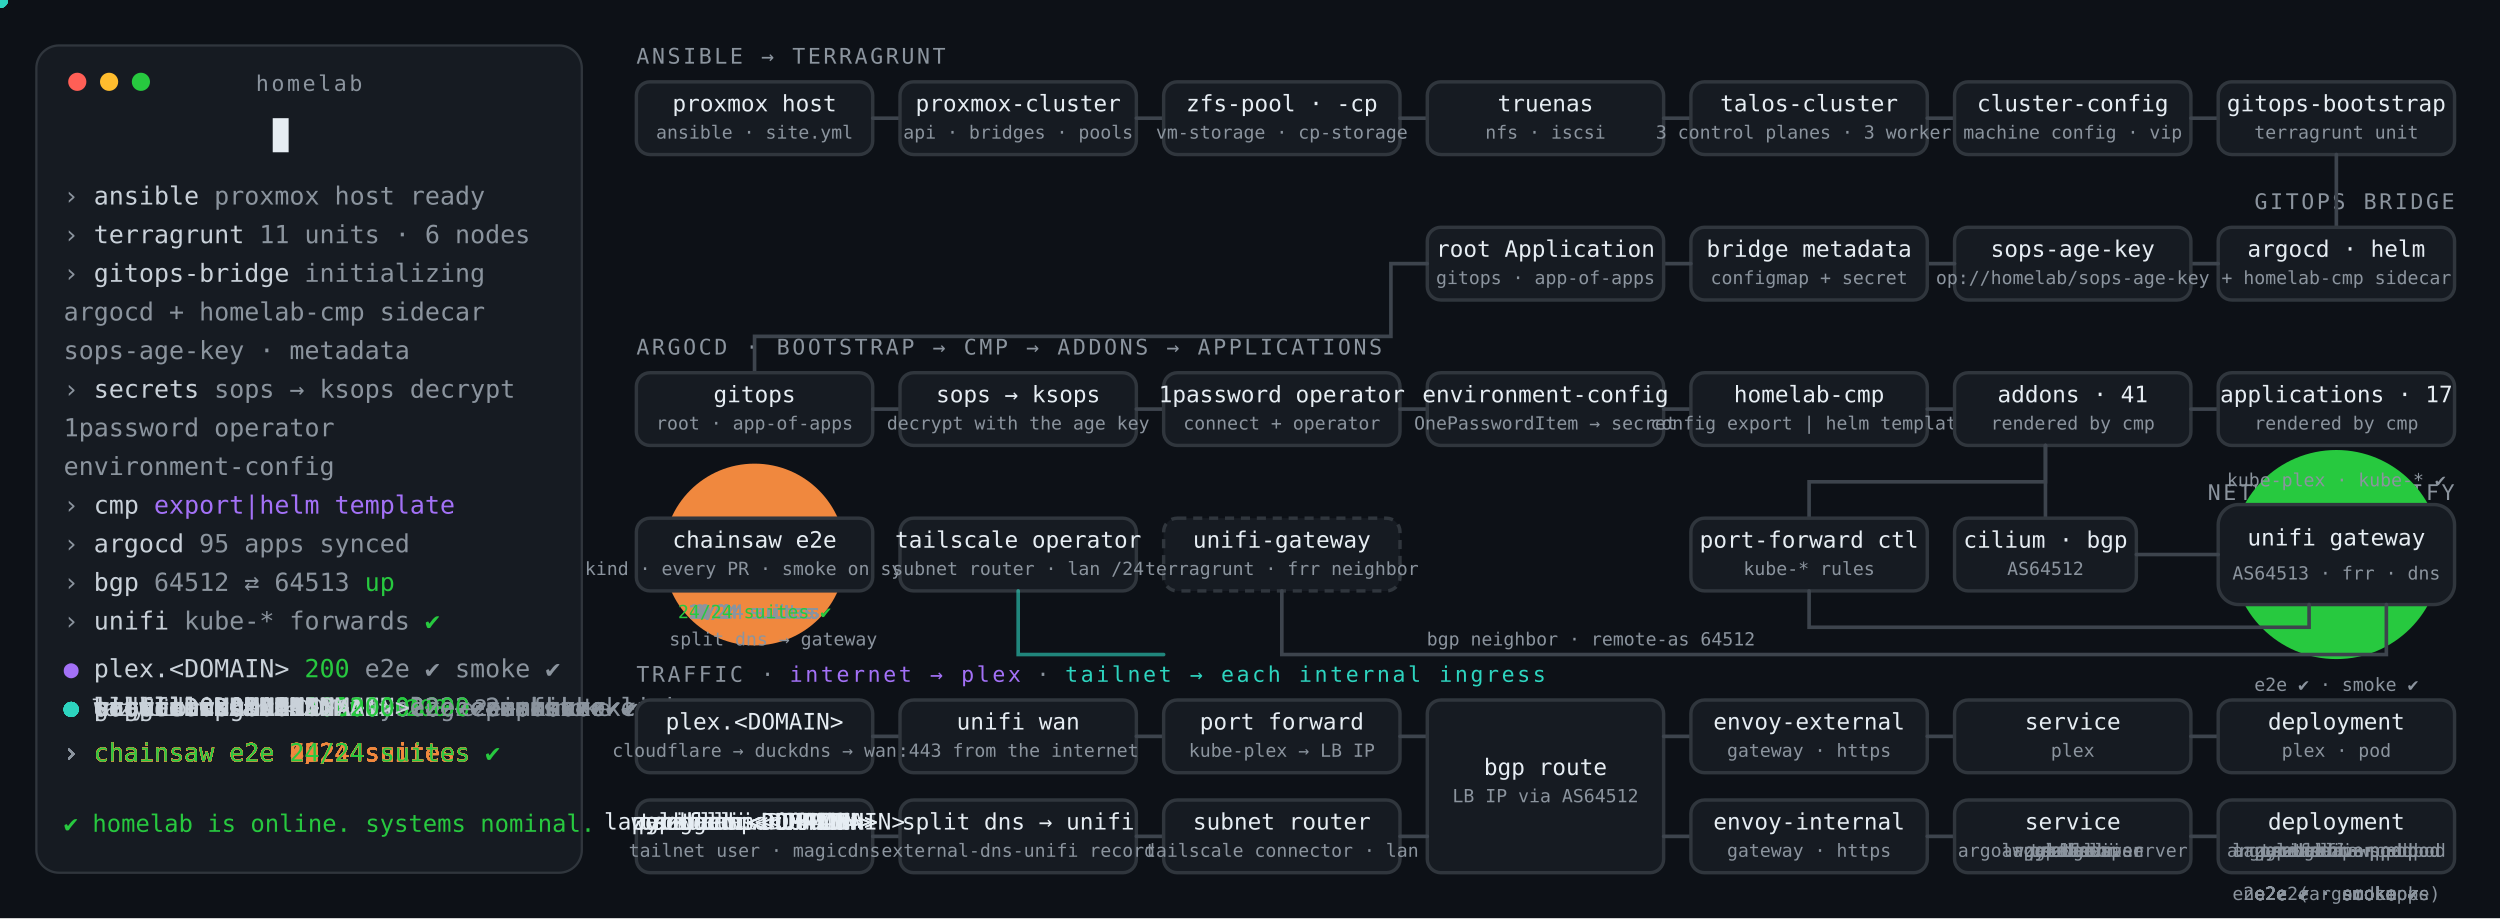
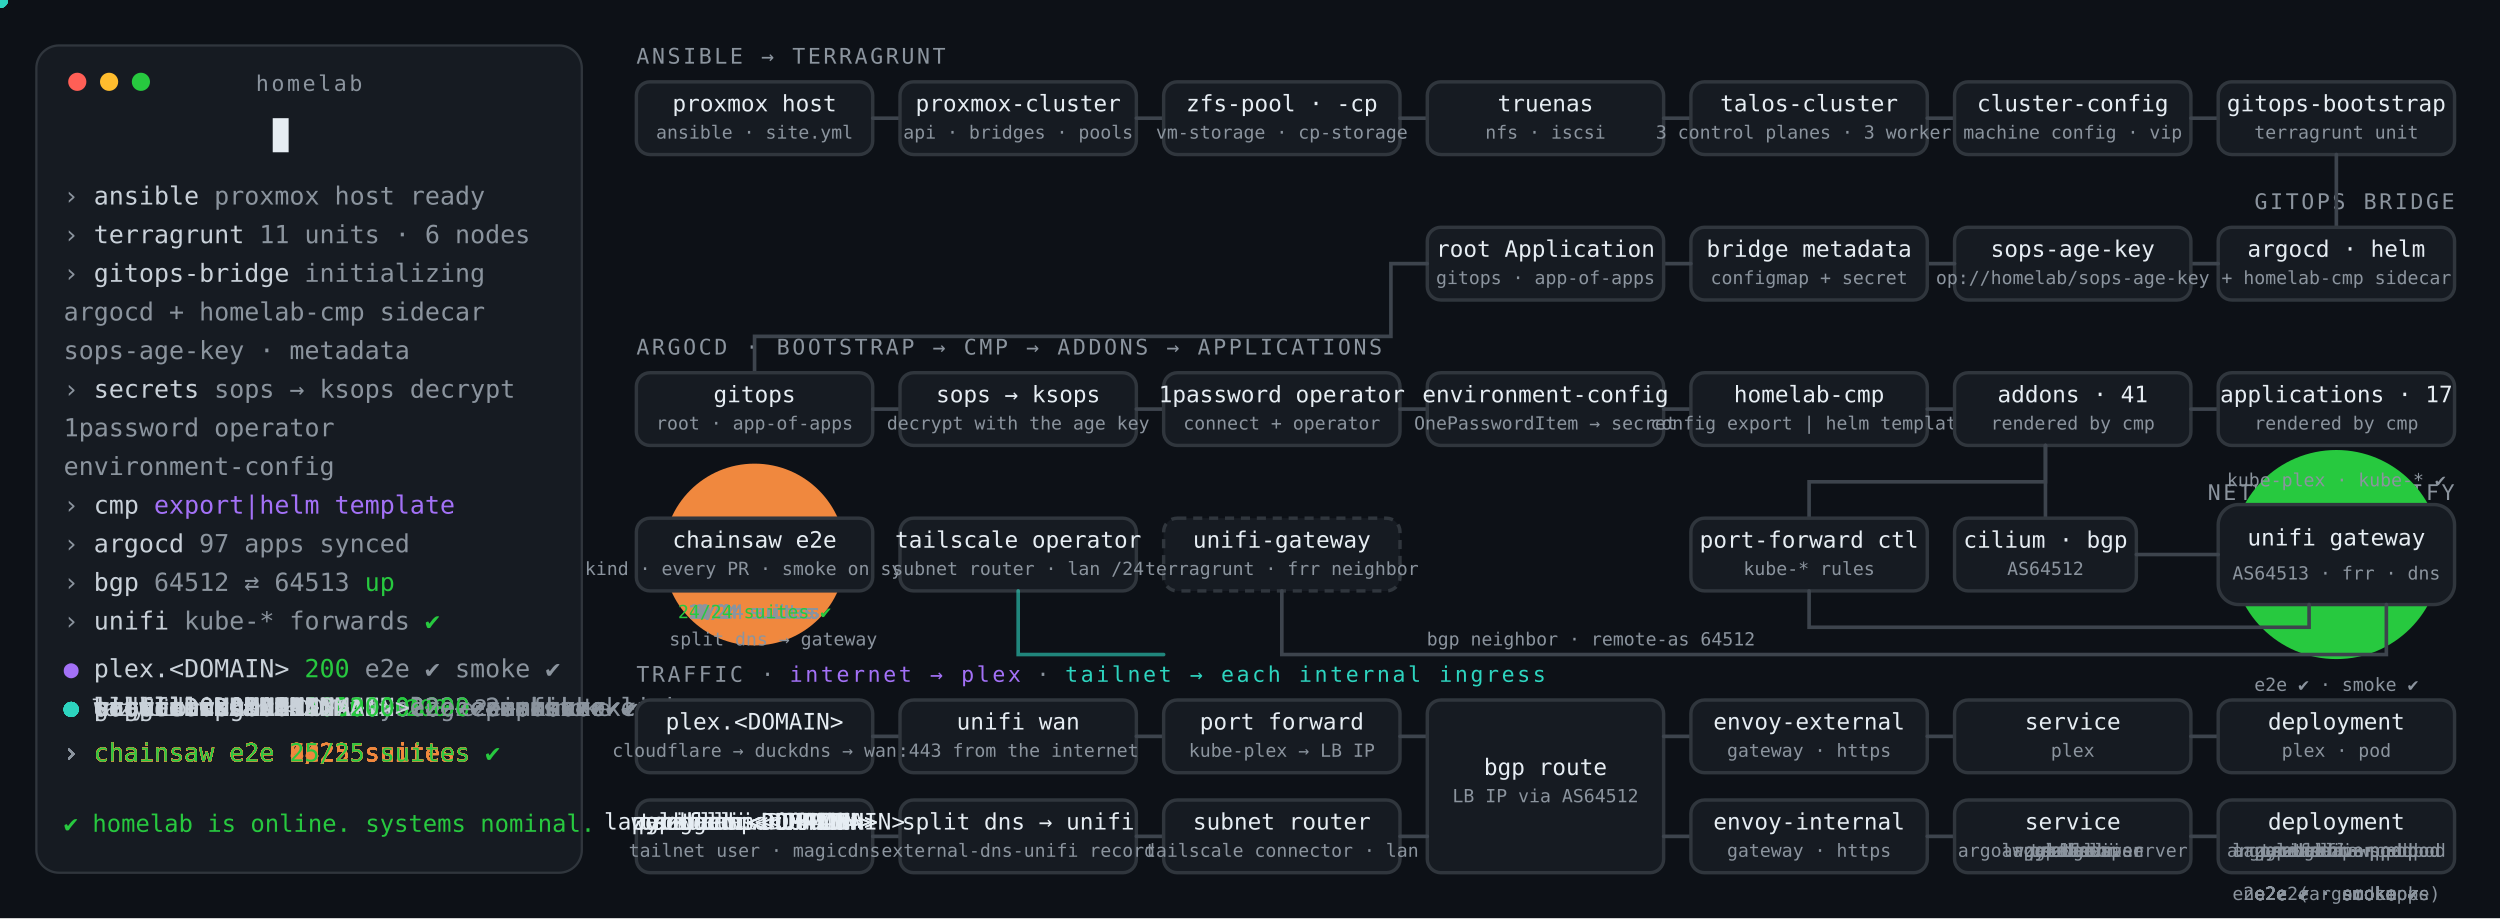
<svg xmlns="http://www.w3.org/2000/svg" viewBox="0 0 1100 404" width="1100" height="404" role="img">
  <rect width="1100" height="404" fill="#0d1117" />
  <style>
  text{font-family:ui-monospace,SFMono-Regular,Menlo,Consolas,monospace}
  .h{font-size:9.5px;fill:#8b949e;letter-spacing:.12em}
  .n{font-size:10px;fill:#e6edf3}
  .n2{font-size:8px;fill:#8b949e}
  .log{font-size:11px;fill:#c9d1d9}
  .box{fill:#161b22;stroke:#30363d;stroke-width:1.5}
  .w{fill:none;stroke:#3d444d;stroke-width:1.6;stroke-linecap:round;stroke-dasharray:800}
  .cur{animation:blink 1s steps(1) infinite}
  @keyframes blink{50%{opacity:0}}
  .type{animation:type 27s steps(14) infinite}
  @keyframes type{0%{width:0}3%,96%{width:110px}100%{width:0}}
  @keyframes a3{0%,3%{opacity:0}4%,96%{opacity:1}100%{opacity:0}}
  @keyframes a5{0%,5%{opacity:0}6%,96%{opacity:1}100%{opacity:0}}
  @keyframes a6_5{0%,6.5%{opacity:0}7.5%,96%{opacity:1}100%{opacity:0}}
  @keyframes a8{0%,8%{opacity:0}9%,96%{opacity:1}100%{opacity:0}}
  @keyframes a9_5{0%,9.5%{opacity:0}10.5%,96%{opacity:1}100%{opacity:0}}
  @keyframes a11{0%,11%{opacity:0}12%,96%{opacity:1}100%{opacity:0}}
  @keyframes a12_5{0%,12.5%{opacity:0}13.5%,96%{opacity:1}100%{opacity:0}}
  @keyframes a14{0%,14%{opacity:0}15%,96%{opacity:1}100%{opacity:0}}
  @keyframes a15_5{0%,15.5%{opacity:0}16.5%,96%{opacity:1}100%{opacity:0}}
  @keyframes a17{0%,17%{opacity:0}18%,96%{opacity:1}100%{opacity:0}}
  @keyframes a18_5{0%,18.5%{opacity:0}19.5%,96%{opacity:1}100%{opacity:0}}
  @keyframes a20{0%,20%{opacity:0}21%,96%{opacity:1}100%{opacity:0}}
  @keyframes a21_5{0%,21.5%{opacity:0}22.5%,96%{opacity:1}100%{opacity:0}}
  @keyframes a23{0%,23%{opacity:0}24%,96%{opacity:1}100%{opacity:0}}
  @keyframes a25{0%,25%{opacity:0}26%,96%{opacity:1}100%{opacity:0}}
  @keyframes a26_5{0%,26.5%{opacity:0}27.5%,96%{opacity:1}100%{opacity:0}}
  @keyframes a28{0%,28%{opacity:0}29%,96%{opacity:1}100%{opacity:0}}
  @keyframes a30{0%,30%{opacity:0}31%,96%{opacity:1}100%{opacity:0}}
  @keyframes a33{0%,33%{opacity:0}34%,96%{opacity:1}100%{opacity:0}}
  @keyframes a36{0%,36%{opacity:0}37%,96%{opacity:1}100%{opacity:0}}
  @keyframes a37_5{0%,37.5%{opacity:0}38.5%,96%{opacity:1}100%{opacity:0}}
  @keyframes a39{0%,39%{opacity:0}40%,96%{opacity:1}100%{opacity:0}}
  @keyframes a40{0%,40%{opacity:0}41%,96%{opacity:1}100%{opacity:0}}
  @keyframes a41{0%,41%{opacity:0}42%,96%{opacity:1}100%{opacity:0}}
  @keyframes a42{0%,42%{opacity:0}43%,96%{opacity:1}100%{opacity:0}}
  @keyframes a43{0%,43%{opacity:0}44%,96%{opacity:1}100%{opacity:0}}
  @keyframes a44{0%,44%{opacity:0}45%,96%{opacity:1}100%{opacity:0}}
  @keyframes a46{0%,46%{opacity:0}47%,96%{opacity:1}100%{opacity:0}}
  @keyframes a90{0%,90.5%{opacity:0}91.5%,96%{opacity:1}100%{opacity:0}}
  .a3{animation:a3 27s infinite}.a5{animation:a5 27s infinite}.a6_5{animation:a6_5 27s infinite}
  .a8{animation:a8 27s infinite}.a9_5{animation:a9_5 27s infinite}.a11{animation:a11 27s infinite}
  .a12_5{animation:a12_5 27s infinite}.a14{animation:a14 27s infinite}.a15_5{animation:a15_5 27s infinite}
  .a17{animation:a17 27s infinite}.a18_5{animation:a18_5 27s infinite}.a20{animation:a20 27s infinite}
  .a21_5{animation:a21_5 27s infinite}.a23{animation:a23 27s infinite}.a25{animation:a25 27s infinite}
  .a26_5{animation:a26_5 27s infinite}.a28{animation:a28 27s infinite}.a30{animation:a30 27s infinite}
  .a33{animation:a33 27s infinite}.a36{animation:a36 27s infinite}.a37_5{animation:a37_5 27s infinite}
  .a39{animation:a39 27s infinite}.a40{animation:a40 27s infinite}.a41{animation:a41 27s infinite}
  .a42{animation:a42 27s infinite}.a43{animation:a43 27s infinite}.a44{animation:a44 27s infinite}
  .a46{animation:a46 27s infinite}.a90{animation:a90 27s infinite}
  @keyframes d5{0%,5%{stroke-dashoffset:800}7.5%,96%{stroke-dashoffset:0}96.1%,100%{stroke-dashoffset:800}}
  @keyframes d6_5{0%,6.5%{stroke-dashoffset:800}9%,96%{stroke-dashoffset:0}96.1%,100%{stroke-dashoffset:800}}
  @keyframes d8{0%,8%{stroke-dashoffset:800}10.5%,96%{stroke-dashoffset:0}96.1%,100%{stroke-dashoffset:800}}
  @keyframes d9_5{0%,9.5%{stroke-dashoffset:800}12%,96%{stroke-dashoffset:0}96.1%,100%{stroke-dashoffset:800}}
  @keyframes d11{0%,11%{stroke-dashoffset:800}13.5%,96%{stroke-dashoffset:0}96.1%,100%{stroke-dashoffset:800}}
  @keyframes d12_5{0%,12.5%{stroke-dashoffset:800}15%,96%{stroke-dashoffset:0}96.1%,100%{stroke-dashoffset:800}}
  @keyframes d14{0%,14%{stroke-dashoffset:800}16.5%,96%{stroke-dashoffset:0}96.1%,100%{stroke-dashoffset:800}}
  @keyframes d15_5{0%,15.5%{stroke-dashoffset:800}18%,96%{stroke-dashoffset:0}96.1%,100%{stroke-dashoffset:800}}
  @keyframes d17{0%,17%{stroke-dashoffset:800}19.5%,96%{stroke-dashoffset:0}96.1%,100%{stroke-dashoffset:800}}
  @keyframes d18_5{0%,18.5%{stroke-dashoffset:800}21%,96%{stroke-dashoffset:0}96.1%,100%{stroke-dashoffset:800}}
  @keyframes d20{0%,20%{stroke-dashoffset:800}22.5%,96%{stroke-dashoffset:0}96.1%,100%{stroke-dashoffset:800}}
  @keyframes d21_5{0%,21.5%{stroke-dashoffset:800}24%,96%{stroke-dashoffset:0}96.1%,100%{stroke-dashoffset:800}}
  @keyframes d23{0%,23%{stroke-dashoffset:800}25.5%,96%{stroke-dashoffset:0}96.1%,100%{stroke-dashoffset:800}}
  @keyframes d25{0%,25%{stroke-dashoffset:800}27.5%,96%{stroke-dashoffset:0}96.1%,100%{stroke-dashoffset:800}}
  @keyframes d26_5{0%,26.5%{stroke-dashoffset:800}29%,96%{stroke-dashoffset:0}96.1%,100%{stroke-dashoffset:800}}
  @keyframes d28{0%,28%{stroke-dashoffset:800}30.5%,96%{stroke-dashoffset:0}96.1%,100%{stroke-dashoffset:800}}
  @keyframes d30{0%,30%{stroke-dashoffset:800}32.5%,96%{stroke-dashoffset:0}96.1%,100%{stroke-dashoffset:800}}
  @keyframes d33{0%,33%{stroke-dashoffset:800}35.5%,96%{stroke-dashoffset:0}96.1%,100%{stroke-dashoffset:800}}
  @keyframes d39{0%,39%{stroke-dashoffset:800}40.5%,96%{stroke-dashoffset:0}96.1%,100%{stroke-dashoffset:800}}
  @keyframes d40{0%,40%{stroke-dashoffset:800}41.5%,96%{stroke-dashoffset:0}96.1%,100%{stroke-dashoffset:800}}
  @keyframes d41{0%,41%{stroke-dashoffset:800}42.5%,96%{stroke-dashoffset:0}96.1%,100%{stroke-dashoffset:800}}
  @keyframes d42{0%,42%{stroke-dashoffset:800}43.5%,96%{stroke-dashoffset:0}96.1%,100%{stroke-dashoffset:800}}
  @keyframes d43{0%,43%{stroke-dashoffset:800}44.5%,96%{stroke-dashoffset:0}96.1%,100%{stroke-dashoffset:800}}
  @keyframes d44{0%,44%{stroke-dashoffset:800}45.5%,96%{stroke-dashoffset:0}96.1%,100%{stroke-dashoffset:800}}
  .d5{animation:d5 27s infinite}.d6_5{animation:d6_5 27s infinite}.d8{animation:d8 27s infinite}
  .d9_5{animation:d9_5 27s infinite}.d11{animation:d11 27s infinite}.d12_5{animation:d12_5 27s infinite}
  .d14{animation:d14 27s infinite}.d15_5{animation:d15_5 27s infinite}.d17{animation:d17 27s infinite}
  .d18_5{animation:d18_5 27s infinite}.d20{animation:d20 27s infinite}.d21_5{animation:d21_5 27s infinite}
  .d23{animation:d23 27s infinite}.d25{animation:d25 27s infinite}.d26_5{animation:d26_5 27s infinite}
  .d28{animation:d28 27s infinite}.d30{animation:d30 27s infinite}.d33{animation:d33 27s infinite}
  .d39{animation:d39 27s infinite}.d40{animation:d40 27s infinite}.d41{animation:d41 27s infinite}
  .d42{animation:d42 27s infinite}.d43{animation:d43 27s infinite}.d44{animation:d44 27s infinite}
  @keyframes est{0%,32.5%{stroke:#3d444d}34%,96%{stroke:#27c93f}100%{stroke:#3d444d}}
  .est{animation:est 27s infinite}
  @keyframes glow{0%,33.5%{opacity:0}36%,96%{opacity:.45}100%{opacity:0}}
  .glow{animation:glow 27s infinite}
  /* host windows: 16 × 3.12% from 45%, the last held until 96% */
  @keyframes h0{0%,45%{opacity:0}45.3%,47.82%{opacity:1}48.12%,100%{opacity:0}}
  @keyframes h1{0%,48.12%{opacity:0}48.42%,50.93%{opacity:1}51.23%,100%{opacity:0}}
  @keyframes h2{0%,51.23%{opacity:0}51.53%,54.05%{opacity:1}54.35%,100%{opacity:0}}
  @keyframes h3{0%,54.35%{opacity:0}54.65%,57.16%{opacity:1}57.46%,100%{opacity:0}}
  @keyframes h4{0%,57.46%{opacity:0}57.76%,60.28%{opacity:1}60.58%,100%{opacity:0}}
  @keyframes h5{0%,60.58%{opacity:0}60.88%,63.39%{opacity:1}63.69%,100%{opacity:0}}
  @keyframes h6{0%,63.69%{opacity:0}63.99%,66.51%{opacity:1}66.81%,100%{opacity:0}}
  @keyframes h7{0%,66.81%{opacity:0}67.11%,69.62%{opacity:1}69.92%,100%{opacity:0}}
  @keyframes h8{0%,69.92%{opacity:0}70.22%,72.74%{opacity:1}73.04%,100%{opacity:0}}
  @keyframes h9{0%,73.04%{opacity:0}73.34%,75.85%{opacity:1}76.15%,100%{opacity:0}}
  @keyframes h10{0%,76.15%{opacity:0}76.45%,78.97%{opacity:1}79.27%,100%{opacity:0}}
  @keyframes h11{0%,79.27%{opacity:0}79.57%,82.08%{opacity:1}82.38%,100%{opacity:0}}
  @keyframes h12{0%,82.38%{opacity:0}82.68%,85.2%{opacity:1}85.5%,100%{opacity:0}}
  @keyframes h13{0%,85.5%{opacity:0}85.8%,88.32%{opacity:1}88.62%,100%{opacity:0}}
  @keyframes h14{0%,88.62%{opacity:0}88.92%,91.44%{opacity:1}91.74%,100%{opacity:0}}
  @keyframes h15{0%,91.74%{opacity:0}92.04%,95.7%{opacity:1}96%,100%{opacity:0}}
  .h0{animation:h0 27s infinite}.h1{animation:h1 27s infinite}.h2{animation:h2 27s infinite}
  .h3{animation:h3 27s infinite}.h4{animation:h4 27s infinite}.h5{animation:h5 27s infinite}
  .h6{animation:h6 27s infinite}.h7{animation:h7 27s infinite}.h8{animation:h8 27s infinite}
  .h9{animation:h9 27s infinite}.h10{animation:h10 27s infinite}.h11{animation:h11 27s infinite}
  .h12{animation:h12 27s infinite}.h13{animation:h13 27s infinite}.h14{animation:h14 27s infinite}
  .h15{animation:h15 27s infinite}
  /* verdict badges: after the packet lands (S+2.7) until the window ends */
  @keyframes v0{0%,47.7%{opacity:0}48%,49.2%{opacity:1}49.5%,100%{opacity:0}}
  @keyframes v1{0%,52.2%{opacity:0}52.5%,53.7%{opacity:1}54%,100%{opacity:0}}
  @keyframes v2{0%,56.7%{opacity:0}57%,58.2%{opacity:1}58.5%,100%{opacity:0}}
  @keyframes v3{0%,61.2%{opacity:0}61.5%,62.7%{opacity:1}63%,100%{opacity:0}}
  @keyframes v4{0%,65.7%{opacity:0}66%,67.2%{opacity:1}67.5%,100%{opacity:0}}
  @keyframes v5{0%,70.2%{opacity:0}70.5%,71.7%{opacity:1}72%,100%{opacity:0}}
  @keyframes v6{0%,74.7%{opacity:0}75%,76.2%{opacity:1}76.5%,100%{opacity:0}}
  @keyframes v7{0%,79.2%{opacity:0}79.5%,80.7%{opacity:1}81%,100%{opacity:0}}
  @keyframes v8{0%,83.7%{opacity:0}84%,85.2%{opacity:1}85.5%,100%{opacity:0}}
  @keyframes v9{0%,88.2%{opacity:0}88.5%,95.7%{opacity:1}96%,100%{opacity:0}}
  .v0{animation:v0 27s infinite}.v1{animation:v1 27s infinite}.v2{animation:v2 27s infinite}
  .v3{animation:v3 27s infinite}.v4{animation:v4 27s infinite}.v5{animation:v5 27s infinite}
  .v6{animation:v6 27s infinite}.v7{animation:v7 27s infinite}.v8{animation:v8 27s infinite}
  .v9{animation:v9 27s infinite}
  /* e2e suite counter: 24 steps of 1.875% from 45% to 90%, then 24/24 holds */
-   @keyframes c0{0%,45%{opacity:0}45.1%,46.775%{opacity:1}46.875%,100%{opacity:0}}
-   @keyframes c1{0%,46.875%{opacity:0}46.975%,48.65%{opacity:1}48.75%,100%{opacity:0}}
-   @keyframes c2{0%,48.75%{opacity:0}48.85%,50.525%{opacity:1}50.625%,100%{opacity:0}}
-   @keyframes c3{0%,50.625%{opacity:0}50.725%,52.4%{opacity:1}52.5%,100%{opacity:0}}
-   @keyframes c4{0%,52.5%{opacity:0}52.6%,54.275%{opacity:1}54.375%,100%{opacity:0}}
-   @keyframes c5{0%,54.375%{opacity:0}54.475%,56.15%{opacity:1}56.25%,100%{opacity:0}}
-   @keyframes c6{0%,56.25%{opacity:0}56.35%,58.025%{opacity:1}58.125%,100%{opacity:0}}
-   @keyframes c7{0%,58.125%{opacity:0}58.225%,59.9%{opacity:1}60%,100%{opacity:0}}
-   @keyframes c8{0%,60%{opacity:0}60.1%,61.775%{opacity:1}61.875%,100%{opacity:0}}
-   @keyframes c9{0%,61.875%{opacity:0}61.975%,63.65%{opacity:1}63.75%,100%{opacity:0}}
-   @keyframes c10{0%,63.75%{opacity:0}63.85%,65.525%{opacity:1}65.625%,100%{opacity:0}}
-   @keyframes c11{0%,65.625%{opacity:0}65.725%,67.4%{opacity:1}67.5%,100%{opacity:0}}
-   @keyframes c12{0%,67.5%{opacity:0}67.6%,69.275%{opacity:1}69.375%,100%{opacity:0}}
-   @keyframes c13{0%,69.375%{opacity:0}69.475%,71.15%{opacity:1}71.25%,100%{opacity:0}}
-   @keyframes c14{0%,71.25%{opacity:0}71.35%,73.025%{opacity:1}73.125%,100%{opacity:0}}
-   @keyframes c15{0%,73.125%{opacity:0}73.225%,74.9%{opacity:1}75%,100%{opacity:0}}
-   @keyframes c16{0%,75%{opacity:0}75.1%,76.775%{opacity:1}76.875%,100%{opacity:0}}
-   @keyframes c17{0%,76.875%{opacity:0}76.975%,78.65%{opacity:1}78.75%,100%{opacity:0}}
-   @keyframes c18{0%,78.75%{opacity:0}78.85%,80.525%{opacity:1}80.625%,100%{opacity:0}}
-   @keyframes c19{0%,80.625%{opacity:0}80.725%,82.4%{opacity:1}82.5%,100%{opacity:0}}
-   @keyframes c20{0%,82.5%{opacity:0}82.6%,84.275%{opacity:1}84.375%,100%{opacity:0}}
-   @keyframes c21{0%,84.375%{opacity:0}84.475%,86.15%{opacity:1}86.25%,100%{opacity:0}}
-   @keyframes c22{0%,86.25%{opacity:0}86.35%,88.025%{opacity:1}88.125%,100%{opacity:0}}
-   @keyframes c23{0%,88.125%{opacity:0}88.225%,89.9%{opacity:1}90%,100%{opacity:0}}
-   @keyframes c24{0%,90%{opacity:0}90.1%,96%{opacity:1}100%{opacity:0}}
+   @keyframes c0{0%,45%{opacity:0}45.1%,46.7%{opacity:1}46.8%,100%{opacity:0}}
+   @keyframes c1{0%,46.8%{opacity:0}46.9%,48.5%{opacity:1}48.6%,100%{opacity:0}}
+   @keyframes c2{0%,48.6%{opacity:0}48.7%,50.3%{opacity:1}50.4%,100%{opacity:0}}
+   @keyframes c3{0%,50.4%{opacity:0}50.5%,52.1%{opacity:1}52.2%,100%{opacity:0}}
+   @keyframes c4{0%,52.2%{opacity:0}52.3%,53.9%{opacity:1}54%,100%{opacity:0}}
+   @keyframes c5{0%,54%{opacity:0}54.1%,55.7%{opacity:1}55.8%,100%{opacity:0}}
+   @keyframes c6{0%,55.8%{opacity:0}55.9%,57.5%{opacity:1}57.6%,100%{opacity:0}}
+   @keyframes c7{0%,57.6%{opacity:0}57.7%,59.3%{opacity:1}59.4%,100%{opacity:0}}
+   @keyframes c8{0%,59.4%{opacity:0}59.5%,61.1%{opacity:1}61.2%,100%{opacity:0}}
+   @keyframes c9{0%,61.2%{opacity:0}61.3%,62.9%{opacity:1}63%,100%{opacity:0}}
+   @keyframes c10{0%,63%{opacity:0}63.1%,64.7%{opacity:1}64.8%,100%{opacity:0}}
+   @keyframes c11{0%,64.8%{opacity:0}64.9%,66.5%{opacity:1}66.6%,100%{opacity:0}}
+   @keyframes c12{0%,66.6%{opacity:0}66.7%,68.3%{opacity:1}68.4%,100%{opacity:0}}
+   @keyframes c13{0%,68.4%{opacity:0}68.5%,70.1%{opacity:1}70.2%,100%{opacity:0}}
+   @keyframes c14{0%,70.2%{opacity:0}70.3%,71.9%{opacity:1}72%,100%{opacity:0}}
+   @keyframes c15{0%,72%{opacity:0}72.1%,73.7%{opacity:1}73.8%,100%{opacity:0}}
+   @keyframes c16{0%,73.8%{opacity:0}73.9%,75.5%{opacity:1}75.6%,100%{opacity:0}}
+   @keyframes c17{0%,75.6%{opacity:0}75.7%,77.3%{opacity:1}77.4%,100%{opacity:0}}
+   @keyframes c18{0%,77.4%{opacity:0}77.5%,79.1%{opacity:1}79.2%,100%{opacity:0}}
+   @keyframes c19{0%,79.2%{opacity:0}79.3%,80.9%{opacity:1}81%,100%{opacity:0}}
+   @keyframes c20{0%,81%{opacity:0}81.1%,82.7%{opacity:1}82.8%,100%{opacity:0}}
+   @keyframes c21{0%,82.8%{opacity:0}82.9%,84.5%{opacity:1}84.6%,100%{opacity:0}}
+   @keyframes c22{0%,84.6%{opacity:0}84.7%,86.3%{opacity:1}86.4%,100%{opacity:0}}
+   @keyframes c23{0%,86.4%{opacity:0}86.5%,88.1%{opacity:1}88.2%,100%{opacity:0}}
+   @keyframes c24{0%,88.2%{opacity:0}88.3%,89.9%{opacity:1}90%,100%{opacity:0}}
+   @keyframes c25{0%,90%{opacity:0}90.1%,96%{opacity:1}100%{opacity:0}}
  .c0{animation:c0 27s infinite}.c1{animation:c1 27s infinite}.c2{animation:c2 27s infinite}
  .c3{animation:c3 27s infinite}.c4{animation:c4 27s infinite}.c5{animation:c5 27s infinite}
  .c6{animation:c6 27s infinite}.c7{animation:c7 27s infinite}.c8{animation:c8 27s infinite}
  .c9{animation:c9 27s infinite}.c10{animation:c10 27s infinite}.c11{animation:c11 27s infinite}
  .c12{animation:c12 27s infinite}.c13{animation:c13 27s infinite}.c14{animation:c14 27s infinite}
  .c15{animation:c15 27s infinite}.c16{animation:c16 27s infinite}.c17{animation:c17 27s infinite}
  .c18{animation:c18 27s infinite}.c19{animation:c19 27s infinite}.c20{animation:c20 27s infinite}
  .c21{animation:c21 27s infinite}.c22{animation:c22 27s infinite}.c23{animation:c23 27s infinite}
-   .c24{animation:c24 27s infinite}
+   .c24{animation:c24 27s infinite}.c25{animation:c25 27s infinite}
  /* chainsaw pulse once per host window */
  @keyframes saw{0%,44.5%{opacity:0}
    45.5%{opacity:.6}48%{opacity:0} 50%{opacity:.6}52.5%{opacity:0} 54.5%{opacity:.6}57%{opacity:0}
    59%{opacity:.6}61.5%{opacity:0} 63.5%{opacity:.6}66%{opacity:0} 68%{opacity:.6}70.5%{opacity:0}
    72.5%{opacity:.6}75%{opacity:0} 77%{opacity:.6}79.5%{opacity:0} 81.5%{opacity:.6}84%{opacity:0}
    86%{opacity:.6}88.5%,100%{opacity:0}}
  .saw{animation:saw 27s infinite}
  /* final: chainsaw node turns green when 20/20 */
  @keyframes done{0%,90%{stroke:#f0883e}90.5%,96%{stroke:#27c93f}100%{stroke:#f0883e}}
  .done{animation:done 27s infinite}
</style>
  <rect x="16" y="20" width="240" height="364" rx="10" fill="#161b22" stroke="#30363d" />
  <circle cx="34" cy="36" r="4" fill="#ff5f56" />
  <circle cx="48" cy="36" r="4" fill="#ffbd2e" />
  <circle cx="62" cy="36" r="4" fill="#27c93f" />
  <text class="h" x="136" y="40" text-anchor="middle">homelab</text>
  <clipPath id="tc10">
    <rect class="type" x="28" y="48" height="22" width="0" />
  </clipPath>
  <text class="log" x="28" y="64" font-size="13" clip-path="url(#tc10)">
    <tspan fill="#58a6ff">$</tspan> task setup</text>
  <rect class="cur" x="120" y="52" width="7" height="15" fill="#e6edf3" />
  <g class="log">
    <text class="a3" x="28" y="90">
      <tspan fill="#8b949e">›</tspan> ansible  <tspan fill="#8b949e">proxmox host ready</tspan>
    </text>
    <text class="a5" x="28" y="107">
      <tspan fill="#8b949e">›</tspan> terragrunt <tspan fill="#8b949e">11 units · 6 nodes</tspan>
    </text>
    <text class="a14" x="28" y="124">
      <tspan fill="#8b949e">›</tspan> gitops-bridge <tspan fill="#8b949e">initializing</tspan>
    </text>
    <text class="a15_5" x="28" y="141" fill="#8b949e">    argocd + homelab-cmp sidecar</text>
    <text class="a17" x="28" y="158" fill="#8b949e">    sops-age-key · metadata</text>
    <text class="a20" x="28" y="175">
      <tspan fill="#8b949e">›</tspan> secrets  <tspan fill="#8b949e">sops → ksops decrypt</tspan>
    </text>
    <text class="a21_5" x="28" y="192" fill="#8b949e">    1password operator</text>
    <text class="a23" x="28" y="209" fill="#8b949e">    environment-config</text>
    <text class="a25" x="28" y="226">
      <tspan fill="#8b949e">›</tspan> cmp      <tspan fill="#a371f7">export|helm template</tspan>
    </text>
    <text class="a26_5" x="28" y="243">
-       <tspan fill="#8b949e">›</tspan> argocd   <tspan fill="#8b949e">95 apps synced</tspan>
+       <tspan fill="#8b949e">›</tspan> argocd   <tspan fill="#8b949e">97 apps synced</tspan>
    </text>
    <text class="a33" x="28" y="260">
      <tspan fill="#8b949e">›</tspan> bgp      <tspan fill="#8b949e">64512 ⇄ 64513</tspan>
      <tspan fill="#27c93f">up</tspan>
    </text>
    <text class="a36" x="28" y="277">
      <tspan fill="#8b949e">›</tspan> unifi    <tspan fill="#8b949e">kube-* forwards</tspan>
      <tspan fill="#27c93f">✔</tspan>
    </text>
    <text class="a46" x="28" y="298">
      <tspan fill="#a371f7">●</tspan> plex.&lt;DOMAIN&gt; <tspan fill="#27c93f">200</tspan>
      <tspan fill="#8b949e">e2e ✔ smoke ✔</tspan>
    </text>
    <text class="h0" x="28" y="315">
      <tspan fill="#2dd4bf">●</tspan> grafana.&lt;DOMAIN&gt; <tspan fill="#27c93f">200</tspan>
      <tspan fill="#8b949e">e2e ✔ smoke ✔</tspan>
    </text>
    <text class="h1" x="28" y="315">
      <tspan fill="#2dd4bf">●</tspan> argocd.&lt;DOMAIN&gt; <tspan fill="#27c93f">200</tspan>
      <tspan fill="#8b949e">e2e ✔</tspan>
    </text>
    <text class="h2" x="28" y="315">
      <tspan fill="#2dd4bf">●</tspan> paperclip.&lt;DOMAIN&gt; <tspan fill="#27c93f">200</tspan>
      <tspan fill="#8b949e">e2e ✔ smoke ✔</tspan>
    </text>
    <text class="h3" x="28" y="315">
      <tspan fill="#2dd4bf">●</tspan> workflows.&lt;DOMAIN&gt; <tspan fill="#27c93f">200</tspan>
      <tspan fill="#8b949e">e2e —</tspan>
    </text>
    <text class="h4" x="28" y="315">
      <tspan fill="#2dd4bf">●</tspan> servicemesh.&lt;DOMAIN&gt; <tspan fill="#27c93f">200</tspan>
      <tspan fill="#8b949e">e2e ✔ smoke ✔</tspan>
    </text>
    <text class="h5" x="28" y="315">
      <tspan fill="#2dd4bf">●</tspan> hubble.&lt;DOMAIN&gt; <tspan fill="#27c93f">200</tspan>
      <tspan fill="#8b949e">e2e —</tspan>
    </text>
    <text class="h6" x="28" y="315">
      <tspan fill="#2dd4bf">●</tspan> otlp.&lt;DOMAIN&gt; <tspan fill="#27c93f">200</tspan>
      <tspan fill="#8b949e">e2e ✔</tspan>
    </text>
    <text class="h7" x="28" y="315">
      <tspan fill="#2dd4bf">●</tspan> otel.&lt;DOMAIN&gt; <tspan fill="#27c93f">200</tspan>
      <tspan fill="#8b949e">syslog · ipfix</tspan>
    </text>
    <text class="h8" x="28" y="315">
      <tspan fill="#2dd4bf">●</tspan> sonarr.&lt;DOMAIN&gt; <tspan fill="#27c93f">200</tspan>
      <tspan fill="#8b949e">e2e ✔ smoke ✔</tspan>
    </text>
    <text class="h9" x="28" y="315">
      <tspan fill="#2dd4bf">●</tspan> radarr.&lt;DOMAIN&gt; <tspan fill="#27c93f">200</tspan>
      <tspan fill="#8b949e">e2e ✔ smoke ✔</tspan>
    </text>
    <text class="h10" x="28" y="315">
      <tspan fill="#2dd4bf">●</tspan> prowlarr.&lt;DOMAIN&gt; <tspan fill="#27c93f">200</tspan>
      <tspan fill="#8b949e">e2e ✔ smoke ✔</tspan>
    </text>
    <text class="h11" x="28" y="315">
      <tspan fill="#2dd4bf">●</tspan> nzbget.&lt;DOMAIN&gt; <tspan fill="#27c93f">200</tspan>
      <tspan fill="#8b949e">e2e ✔ smoke ✔</tspan>
    </text>
    <text class="h12" x="28" y="315">
      <tspan fill="#2dd4bf">●</tspan> tautulli.&lt;DOMAIN&gt; <tspan fill="#27c93f">200</tspan>
      <tspan fill="#8b949e">e2e ✔ smoke ✔</tspan>
    </text>
    <text class="h13" x="28" y="315">
      <tspan fill="#2dd4bf">●</tspan> alertmanager.&lt;DOMAIN&gt; <tspan fill="#27c93f">200</tspan>
      <tspan fill="#8b949e">pushover links</tspan>
    </text>
    <text class="h14" x="28" y="315" font-size="10">
      <tspan fill="#2dd4bf">●</tspan> lazylibrarian.&lt;DOMAIN&gt; <tspan fill="#27c93f">200</tspan>
      <tspan fill="#8b949e">e2e ✔ smoke ✔</tspan>
    </text>
    <text class="h15" x="28" y="315">
      <tspan fill="#2dd4bf">●</tspan> litellm.&lt;DOMAIN&gt; <tspan fill="#27c93f">200</tspan>
      <tspan fill="#8b949e">e2e ✔ smoke ✔</tspan>
    </text>
    <g fill="#f0883e">
      <text class="c0" x="28" y="335">
-         <tspan fill="#8b949e">›</tspan> chainsaw e2e   0/24 suites</text>
+         <tspan fill="#8b949e">›</tspan> chainsaw e2e   0/25 suites</text>
      <text class="c1" x="28" y="335">
-         <tspan fill="#8b949e">›</tspan> chainsaw e2e   1/24 suites</text>
+         <tspan fill="#8b949e">›</tspan> chainsaw e2e   1/25 suites</text>
      <text class="c2" x="28" y="335">
-         <tspan fill="#8b949e">›</tspan> chainsaw e2e   2/24 suites</text>
+         <tspan fill="#8b949e">›</tspan> chainsaw e2e   2/25 suites</text>
      <text class="c3" x="28" y="335">
-         <tspan fill="#8b949e">›</tspan> chainsaw e2e   3/24 suites</text>
+         <tspan fill="#8b949e">›</tspan> chainsaw e2e   3/25 suites</text>
      <text class="c4" x="28" y="335">
-         <tspan fill="#8b949e">›</tspan> chainsaw e2e   4/24 suites</text>
+         <tspan fill="#8b949e">›</tspan> chainsaw e2e   4/25 suites</text>
      <text class="c5" x="28" y="335">
-         <tspan fill="#8b949e">›</tspan> chainsaw e2e   5/24 suites</text>
+         <tspan fill="#8b949e">›</tspan> chainsaw e2e   5/25 suites</text>
      <text class="c6" x="28" y="335">
-         <tspan fill="#8b949e">›</tspan> chainsaw e2e   6/24 suites</text>
+         <tspan fill="#8b949e">›</tspan> chainsaw e2e   6/25 suites</text>
      <text class="c7" x="28" y="335">
-         <tspan fill="#8b949e">›</tspan> chainsaw e2e   7/24 suites</text>
+         <tspan fill="#8b949e">›</tspan> chainsaw e2e   7/25 suites</text>
      <text class="c8" x="28" y="335">
-         <tspan fill="#8b949e">›</tspan> chainsaw e2e   8/24 suites</text>
+         <tspan fill="#8b949e">›</tspan> chainsaw e2e   8/25 suites</text>
      <text class="c9" x="28" y="335">
-         <tspan fill="#8b949e">›</tspan> chainsaw e2e   9/24 suites</text>
+         <tspan fill="#8b949e">›</tspan> chainsaw e2e   9/25 suites</text>
      <text class="c10" x="28" y="335">
-         <tspan fill="#8b949e">›</tspan> chainsaw e2e  10/24 suites</text>
+         <tspan fill="#8b949e">›</tspan> chainsaw e2e  10/25 suites</text>
      <text class="c11" x="28" y="335">
-         <tspan fill="#8b949e">›</tspan> chainsaw e2e  11/24 suites</text>
+         <tspan fill="#8b949e">›</tspan> chainsaw e2e  11/25 suites</text>
      <text class="c12" x="28" y="335">
-         <tspan fill="#8b949e">›</tspan> chainsaw e2e  12/24 suites</text>
+         <tspan fill="#8b949e">›</tspan> chainsaw e2e  12/25 suites</text>
      <text class="c13" x="28" y="335">
-         <tspan fill="#8b949e">›</tspan> chainsaw e2e  13/24 suites</text>
+         <tspan fill="#8b949e">›</tspan> chainsaw e2e  13/25 suites</text>
      <text class="c14" x="28" y="335">
-         <tspan fill="#8b949e">›</tspan> chainsaw e2e  14/24 suites</text>
+         <tspan fill="#8b949e">›</tspan> chainsaw e2e  14/25 suites</text>
      <text class="c15" x="28" y="335">
-         <tspan fill="#8b949e">›</tspan> chainsaw e2e  15/24 suites</text>
+         <tspan fill="#8b949e">›</tspan> chainsaw e2e  15/25 suites</text>
      <text class="c16" x="28" y="335">
-         <tspan fill="#8b949e">›</tspan> chainsaw e2e  16/24 suites</text>
+         <tspan fill="#8b949e">›</tspan> chainsaw e2e  16/25 suites</text>
      <text class="c17" x="28" y="335">
-         <tspan fill="#8b949e">›</tspan> chainsaw e2e  17/24 suites</text>
+         <tspan fill="#8b949e">›</tspan> chainsaw e2e  17/25 suites</text>
      <text class="c18" x="28" y="335">
-         <tspan fill="#8b949e">›</tspan> chainsaw e2e  18/24 suites</text>
+         <tspan fill="#8b949e">›</tspan> chainsaw e2e  18/25 suites</text>
      <text class="c19" x="28" y="335">
-         <tspan fill="#8b949e">›</tspan> chainsaw e2e  19/24 suites</text>
+         <tspan fill="#8b949e">›</tspan> chainsaw e2e  19/25 suites</text>
      <text class="c20" x="28" y="335">
-         <tspan fill="#8b949e">›</tspan> chainsaw e2e  20/24 suites</text>
+         <tspan fill="#8b949e">›</tspan> chainsaw e2e  20/25 suites</text>
      <text class="c21" x="28" y="335">
-         <tspan fill="#8b949e">›</tspan> chainsaw e2e  21/24 suites</text>
+         <tspan fill="#8b949e">›</tspan> chainsaw e2e  21/25 suites</text>
      <text class="c22" x="28" y="335">
-         <tspan fill="#8b949e">›</tspan> chainsaw e2e  22/24 suites</text>
+         <tspan fill="#8b949e">›</tspan> chainsaw e2e  22/25 suites</text>
      <text class="c23" x="28" y="335">
-         <tspan fill="#8b949e">›</tspan> chainsaw e2e  23/24 suites</text>
-       <text class="c24" x="28" y="335" fill="#27c93f">
-         <tspan fill="#8b949e">›</tspan> chainsaw e2e  24/24 suites ✔</text>
+         <tspan fill="#8b949e">›</tspan> chainsaw e2e  23/25 suites</text>
+       <text class="c24" x="28" y="335">
+         <tspan fill="#8b949e">›</tspan> chainsaw e2e  24/25 suites</text>
+       <text class="c25" x="28" y="335" fill="#27c93f">
+         <tspan fill="#8b949e">›</tspan> chainsaw e2e  25/25 suites ✔</text>
    </g>
    <text class="a90" x="28" y="366" font-size="10.5" fill="#27c93f">✔ homelab is online. systems nominal.</text>
  </g>
  <text class="h a3" x="280" y="28">ANSIBLE → TERRAGRUNT</text>
  <text class="h a14" x="1080" y="92" text-anchor="end">GITOPS BRIDGE</text>
  <text class="h a18_5" x="280" y="156">ARGOCD · BOOTSTRAP → CMP → ADDONS → APPLICATIONS</text>
  <text class="h a30" x="1080" y="220" text-anchor="end">NETWORK · VERIFY</text>
  <text class="h a37_5" x="280" y="300">TRAFFIC · <tspan fill="#a371f7">internet → plex</tspan> · <tspan fill="#2dd4bf">tailnet → each internal ingress</tspan>
  </text>
  <g class="a3">
    <rect class="box" x="280" y="36" width="104" height="32" rx="6" stroke="#EE0000" />
    <text class="n" x="332" y="49" text-anchor="middle">proxmox host</text>
    <text class="n2" x="332" y="61" text-anchor="middle">ansible · site.yml</text>
  </g>
  <path class="w d5" d="M384 52 H396" />
  <g class="a5">
    <rect class="box" x="396" y="36" width="104" height="32" rx="6" />
    <text class="n" x="448" y="49" text-anchor="middle">proxmox-cluster</text>
    <text class="n2" x="448" y="61" text-anchor="middle">api · bridges · pools</text>
  </g>
  <path class="w d6_5" d="M500 52 H512" />
  <g class="a6_5">
    <rect class="box" x="512" y="36" width="104" height="32" rx="6" />
    <text class="n" x="564" y="49" text-anchor="middle">zfs-pool · -cp</text>
    <text class="n2" x="564" y="61" text-anchor="middle">vm-storage · cp-storage</text>
  </g>
  <path class="w d8" d="M616 52 H628" />
  <g class="a8">
    <rect class="box" x="628" y="36" width="104" height="32" rx="6" />
    <text class="n" x="680" y="49" text-anchor="middle">truenas</text>
    <text class="n2" x="680" y="61" text-anchor="middle">nfs · iscsi</text>
  </g>
  <path class="w d9_5" d="M732 52 H744" />
  <g class="a9_5">
    <rect class="box" x="744" y="36" width="104" height="32" rx="6" />
    <text class="n" x="796" y="49" text-anchor="middle">talos-cluster</text>
    <text class="n2" x="796" y="61" text-anchor="middle">3 control planes · 3 workers</text>
  </g>
  <path class="w d11" d="M848 52 H860" />
  <g class="a11">
    <rect class="box" x="860" y="36" width="104" height="32" rx="6" />
    <text class="n" x="912" y="49" text-anchor="middle">cluster-config</text>
    <text class="n2" x="912" y="61" text-anchor="middle">machine config · vip</text>
  </g>
  <path class="w d12_5" d="M964 52 H976" />
  <g class="a12_5">
    <rect class="box" x="976" y="36" width="104" height="32" rx="6" />
    <text class="n" x="1028" y="49" text-anchor="middle">gitops-bootstrap</text>
    <text class="n2" x="1028" y="61" text-anchor="middle">terragrunt unit</text>
  </g>
  <path class="w d14" d="M1028 68 V100" />
  <g class="a14">
    <rect class="box" x="976" y="100" width="104" height="32" rx="6" stroke="#EF7B4D" />
    <text class="n" x="1028" y="113" text-anchor="middle">argocd · helm</text>
    <text class="n2" x="1028" y="125" text-anchor="middle">+ homelab-cmp sidecar</text>
  </g>
  <path class="w d15_5" d="M976 116 H964" />
  <g class="a15_5">
    <rect class="box" x="860" y="100" width="104" height="32" rx="6" />
    <text class="n" x="912" y="113" text-anchor="middle">sops-age-key</text>
    <text class="n2" x="912" y="125" text-anchor="middle">op://homelab/sops-age-key</text>
  </g>
  <path class="w d17" d="M860 116 H848" />
  <g class="a17">
    <rect class="box" x="744" y="100" width="104" height="32" rx="6" />
    <text class="n" x="796" y="113" text-anchor="middle">bridge metadata</text>
    <text class="n2" x="796" y="125" text-anchor="middle">configmap + secret</text>
  </g>
  <path class="w d17" d="M744 116 H732" />
  <g class="a17">
    <rect class="box" x="628" y="100" width="104" height="32" rx="6" />
    <text class="n" x="680" y="113" text-anchor="middle">root Application</text>
    <text class="n2" x="680" y="125" text-anchor="middle">gitops · app-of-apps</text>
  </g>
  <path class="w d18_5" d="M628 116 H612 V148 H332 V164" />
  <g class="a18_5">
    <rect class="box" x="280" y="164" width="104" height="32" rx="6" stroke="#EF7B4D" />
    <text class="n" x="332" y="177" text-anchor="middle">gitops</text>
    <text class="n2" x="332" y="189" text-anchor="middle">root · app-of-apps</text>
  </g>
  <path class="w d20" d="M384 180 H396" />
  <g class="a20">
    <rect class="box" x="396" y="164" width="104" height="32" rx="6" />
    <text class="n" x="448" y="177" text-anchor="middle">sops → ksops</text>
    <text class="n2" x="448" y="189" text-anchor="middle">decrypt with the age key</text>
  </g>
  <path class="w d21_5" d="M500 180 H512" />
  <g class="a21_5">
    <rect class="box" x="512" y="164" width="104" height="32" rx="6" />
    <text class="n" x="564" y="177" text-anchor="middle">1password operator</text>
    <text class="n2" x="564" y="189" text-anchor="middle">connect + operator</text>
  </g>
  <path class="w d23" d="M616 180 H628" />
  <g class="a23">
    <rect class="box" x="628" y="164" width="104" height="32" rx="6" />
    <text class="n" x="680" y="177" text-anchor="middle">environment-config</text>
    <text class="n2" x="680" y="189" text-anchor="middle">OnePasswordItem → secret</text>
  </g>
  <path class="w d25" d="M732 180 H744" />
  <g class="a25">
    <rect class="box" x="744" y="164" width="104" height="32" rx="6" stroke="#a371f7" />
    <text class="n" x="796" y="177" text-anchor="middle">homelab-cmp</text>
    <text class="n2" x="796" y="189" text-anchor="middle">config export | helm template</text>
  </g>
  <path class="w d26_5" d="M848 180 H860" />
  <g class="a26_5">
    <rect class="box" x="860" y="164" width="104" height="32" rx="6" />
    <text class="n" x="912" y="177" text-anchor="middle">addons · 41</text>
    <text class="n2" x="912" y="189" text-anchor="middle">rendered by cmp</text>
  </g>
  <path class="w d28" d="M964 180 H976" />
  <g class="a28">
    <rect class="box" x="976" y="164" width="104" height="32" rx="6" />
    <text class="n" x="1028" y="177" text-anchor="middle">applications · 17</text>
    <text class="n2" x="1028" y="189" text-anchor="middle">rendered by cmp</text>
  </g>
  <circle class="saw" cx="332" cy="244" r="40" fill="#f0883e" />
  <g class="a30">
    <rect class="box done" x="280" y="228" width="104" height="32" rx="6" stroke="#f0883e" />
    <text class="n" x="332" y="241" text-anchor="middle">chainsaw e2e</text>
    <text class="n2" x="332" y="253" text-anchor="middle">kind · every PR · smoke on sync</text>
  </g>
  <g class="n2" text-anchor="middle" fill="#f0883e">
    <text class="c0" x="332" y="272">0/24 suites</text>
    <text class="c1" x="332" y="272">1/24 suites</text>
    <text class="c2" x="332" y="272">2/24 suites</text>
    <text class="c3" x="332" y="272">3/24 suites</text>
    <text class="c4" x="332" y="272">4/24 suites</text>
    <text class="c5" x="332" y="272">5/24 suites</text>
    <text class="c6" x="332" y="272">6/24 suites</text>
    <text class="c7" x="332" y="272">7/24 suites</text>
    <text class="c8" x="332" y="272">8/24 suites</text>
    <text class="c9" x="332" y="272">9/24 suites</text>
    <text class="c10" x="332" y="272">10/24 suites</text>
    <text class="c11" x="332" y="272">11/24 suites</text>
    <text class="c12" x="332" y="272">12/24 suites</text>
    <text class="c13" x="332" y="272">13/24 suites</text>
    <text class="c14" x="332" y="272">14/24 suites</text>
    <text class="c15" x="332" y="272">15/24 suites</text>
    <text class="c16" x="332" y="272">16/24 suites</text>
    <text class="c17" x="332" y="272">17/24 suites</text>
    <text class="c18" x="332" y="272">18/24 suites</text>
    <text class="c19" x="332" y="272">19/24 suites</text>
    <text class="c20" x="332" y="272">20/24 suites</text>
    <text class="c21" x="332" y="272">21/24 suites</text>
    <text class="c22" x="332" y="272">22/24 suites</text>
    <text class="c23" x="332" y="272">23/24 suites</text>
    <text class="c24" x="332" y="272" fill="#27c93f">24/24 suites ✔</text>
  </g>
  <path class="w d30" d="M900 196 V228" />
  <path class="w d33" d="M900 196 V212 H796 V228" />
  <g class="a30">
    <rect class="box" x="860" y="228" width="80" height="32" rx="6" stroke="#58a6ff" />
    <text class="n" x="900" y="241" text-anchor="middle">cilium · bgp</text>
    <text class="n2" x="900" y="253" text-anchor="middle">AS64512</text>
  </g>
  <g class="a33">
    <rect class="box" x="744" y="228" width="104" height="32" rx="6" stroke="#58a6ff" />
    <text class="n" x="796" y="241" text-anchor="middle">port-forward ctl</text>
    <text class="n2" x="796" y="253" text-anchor="middle">kube-* rules</text>
  </g>
  <g class="a30">
    <rect class="box" x="512" y="228" width="104" height="32" rx="6" stroke-dasharray="4 3" />
    <text class="n" x="564" y="241" text-anchor="middle">unifi-gateway</text>
    <text class="n2" x="564" y="253" text-anchor="middle">terragrunt · frr neighbor</text>
  </g>
  <g class="a30">
    <rect class="box" x="396" y="228" width="104" height="32" rx="6" stroke="#2dd4bf" />
    <text class="n" x="448" y="241" text-anchor="middle">tailscale operator</text>
    <text class="n2" x="448" y="253" text-anchor="middle">subnet router · lan /24</text>
  </g>
  <circle class="glow" cx="1028" cy="244" r="46" fill="#27c93f" />
  <g class="a30">
    <rect class="box" x="976" y="222" width="104" height="44" rx="9" stroke="#e6edf3" />
    <text class="n" x="1028" y="240" text-anchor="middle">unifi gateway</text>
    <text class="n2" x="1028" y="255" text-anchor="middle">AS64513 · frr · dns</text>
  </g>
  <path class="w d30 est" d="M940 244 H976" />
  <circle r="3" fill="#58a6ff">
    <animateMotion dur="27s" repeatCount="indefinite" path="M940 244 H976" calcMode="linear" keyPoints="0;0;1;1;0" keyTimes="0;0.30;0.33;0.96;1" />
    <animate attributeName="opacity" values="0;0;1;1;0;0" keyTimes="0;0.30;0.303;0.33;0.333;1" dur="27s" repeatCount="indefinite" />
  </circle>
  <circle r="3" fill="#e6edf3">
    <animateMotion dur="27s" repeatCount="indefinite" path="M976 244 H940" calcMode="linear" keyPoints="0;0;1;1;0" keyTimes="0;0.30;0.33;0.96;1" />
    <animate attributeName="opacity" values="0;0;1;1;0;0" keyTimes="0;0.30;0.303;0.33;0.333;1" dur="27s" repeatCount="indefinite" />
  </circle>
  <path class="w d30" d="M564 260 V288 H1050 V266" />
  <path class="w d30" d="M448 260 V288 H512" style="stroke:#2dd4bf;opacity:.6" />
  <text class="n2 a30" x="386" y="284" text-anchor="end" fill="#2dd4bf">split dns → gateway</text>
  <text class="n2 a30" x="700" y="284" text-anchor="middle">bgp neighbor · remote-as 64512</text>
  <path class="w d33" d="M796 260 V276 H1016 V266" />
  <circle r="3" fill="#ffbd2e">
    <animateMotion dur="27s" repeatCount="indefinite" path="M796 260 V276 H1016 V266" calcMode="linear" keyPoints="0;0;1;1;0" keyTimes="0;0.335;0.36;0.96;1" />
    <animate attributeName="opacity" values="0;0;1;1;0;0" keyTimes="0;0.335;0.338;0.36;0.363;1" dur="27s" repeatCount="indefinite" />
  </circle>
  <text class="n2 a36" x="1028" y="214" text-anchor="middle" fill="#27c93f">kube-plex · kube-* ✔</text>
  <g class="a37_5">
    <rect class="box" x="280" y="308" width="104" height="32" rx="6" stroke="#a371f7" />
    <text class="n" x="332" y="321" text-anchor="middle">plex.&lt;DOMAIN&gt;</text>
    <text class="n2" x="332" y="333" text-anchor="middle">cloudflare → duckdns → wan</text>
  </g>
  <path class="w d39" d="M384 324 H396" />
  <g class="a39">
    <rect class="box" x="396" y="308" width="104" height="32" rx="6" />
    <text class="n" x="448" y="321" text-anchor="middle">unifi wan</text>
    <text class="n2" x="448" y="333" text-anchor="middle">:443 from the internet</text>
  </g>
  <path class="w d40" d="M500 324 H512" />
  <g class="a40">
    <rect class="box" x="512" y="308" width="104" height="32" rx="6" />
    <text class="n" x="564" y="321" text-anchor="middle">port forward</text>
    <text class="n2" x="564" y="333" text-anchor="middle">kube-plex → LB IP</text>
  </g>
  <path class="w d41" d="M616 324 H628" />
  <g class="a41">
    <rect class="box" x="628" y="308" width="104" height="76" rx="6" stroke="#58a6ff" />
    <text class="n" x="680" y="341" text-anchor="middle">bgp route</text>
    <text class="n2" x="680" y="353" text-anchor="middle">LB IP via AS64512</text>
  </g>
  <path class="w d42" d="M732 324 H744" />
  <g class="a42">
    <rect class="box" x="744" y="308" width="104" height="32" rx="6" />
    <text class="n" x="796" y="321" text-anchor="middle">envoy-external</text>
    <text class="n2" x="796" y="333" text-anchor="middle">gateway · https</text>
  </g>
  <path class="w d43" d="M848 324 H860" />
  <g class="a43">
    <rect class="box" x="860" y="308" width="104" height="32" rx="6" />
    <text class="n" x="912" y="321" text-anchor="middle">service</text>
    <text class="n2" x="912" y="333" text-anchor="middle">plex</text>
  </g>
  <path class="w d44" d="M964 324 H976" />
  <g class="a44">
    <rect class="box" x="976" y="308" width="104" height="32" rx="6" />
    <text class="n" x="1028" y="321" text-anchor="middle">deployment</text>
    <text class="n2" x="1028" y="333" text-anchor="middle">plex · pod</text>
  </g>
  <text class="n2 a46" x="1028" y="304" text-anchor="middle" fill="#f0883e">e2e ✔ · smoke ✔</text>
  <g class="a37_5">
    <rect class="box" x="280" y="352" width="104" height="32" rx="6" stroke="#2dd4bf" />
    <text class="n2" x="332" y="377" text-anchor="middle">tailnet user · magicdns</text>
  </g>
  <path class="w d39" d="M384 368 H396" />
  <g class="a39">
    <rect class="box" x="396" y="352" width="104" height="32" rx="6" />
    <text class="n" x="448" y="365" text-anchor="middle">split dns → unifi</text>
    <text class="n2" x="448" y="377" text-anchor="middle">external-dns-unifi record</text>
  </g>
  <path class="w d40" d="M500 368 H512" />
  <g class="a40">
    <rect class="box" x="512" y="352" width="104" height="32" rx="6" />
    <text class="n" x="564" y="365" text-anchor="middle">subnet router</text>
    <text class="n2" x="564" y="377" text-anchor="middle">tailscale connector · lan</text>
  </g>
  <path class="w d41" d="M616 368 H628" />
  <path class="w d42" d="M732 368 H744" />
  <g class="a42">
    <rect class="box" x="744" y="352" width="104" height="32" rx="6" />
    <text class="n" x="796" y="365" text-anchor="middle">envoy-internal</text>
    <text class="n2" x="796" y="377" text-anchor="middle">gateway · https</text>
  </g>
  <path class="w d43" d="M848 368 H860" />
  <g class="a43">
    <rect class="box" x="860" y="352" width="104" height="32" rx="6" />
    <text class="n" x="912" y="365" text-anchor="middle">service</text>
  </g>
  <path class="w d44" d="M964 368 H976" />
  <g class="a44">
    <rect class="box" x="976" y="352" width="104" height="32" rx="6" />
    <text class="n" x="1028" y="365" text-anchor="middle">deployment</text>
  </g>
  <g class="n" text-anchor="middle">
    <g class="h0">
      <text x="332" y="365">grafana.&lt;DOMAIN&gt;</text>
      <text class="n2" x="912" y="377">grafana</text>
      <text class="n2" x="1028" y="377">grafana · pod</text>
    </g>
    <g class="h1">
      <text x="332" y="365">argocd.&lt;DOMAIN&gt;</text>
      <text class="n2" x="912" y="377">argocd-server</text>
      <text class="n2" x="1028" y="377">argocd-server · pod</text>
    </g>
    <g class="h2">
      <text x="332" y="365">paperclip.&lt;DOMAIN&gt;</text>
      <text class="n2" x="912" y="377">paperclip</text>
      <text class="n2" x="1028" y="377">paperclip · pod</text>
    </g>
    <g class="h3">
      <text x="332" y="365">workflows.&lt;DOMAIN&gt;</text>
      <text class="n2" x="912" y="377">argo-workflows-server</text>
      <text class="n2" x="1028" y="377">argo-workflows · pod</text>
    </g>
    <g class="h4">
      <text x="332" y="365">sonarr.&lt;DOMAIN&gt;</text>
      <text class="n2" x="912" y="377">sonarr</text>
      <text class="n2" x="1028" y="377">sonarr · pod</text>
    </g>
    <g class="h5">
      <text x="332" y="365">radarr.&lt;DOMAIN&gt;</text>
      <text class="n2" x="912" y="377">radarr</text>
      <text class="n2" x="1028" y="377">radarr · pod</text>
    </g>
    <g class="h6">
      <text x="332" y="365">prowlarr.&lt;DOMAIN&gt;</text>
      <text class="n2" x="912" y="377">prowlarr</text>
      <text class="n2" x="1028" y="377">prowlarr · pod</text>
    </g>
    <g class="h7">
      <text x="332" y="365">nzbget.&lt;DOMAIN&gt;</text>
      <text class="n2" x="912" y="377">nzbget</text>
      <text class="n2" x="1028" y="377">nzbget · pod</text>
    </g>
    <g class="h8">
      <text x="332" y="365">tautulli.&lt;DOMAIN&gt;</text>
      <text class="n2" x="912" y="377">tautulli</text>
      <text class="n2" x="1028" y="377">tautulli · pod</text>
    </g>
    <g class="h9">
      <text x="332" y="365">lazylibrarian.&lt;DOMAIN&gt;</text>
      <text class="n2" x="912" y="377">lazylibrarian</text>
      <text class="n2" x="1028" y="377">lazylibrarian · pod</text>
    </g>
  </g>
  <g class="n2" text-anchor="middle" fill="#f0883e">
    <text class="v0" x="1028" y="396">e2e ✔ · smoke ✔</text>
    <text class="v1" x="1028" y="396">e2e ✔ (argocd-apps)</text>
    <text class="v2" x="1028" y="396">e2e ✔ · smoke ✔</text>
    <text class="v3" x="1028" y="396" fill="#8b949e">no e2e · no smoke</text>
    <text class="v4" x="1028" y="396">e2e ✔ · smoke ✔</text>
    <text class="v5" x="1028" y="396">e2e ✔ · smoke ✔</text>
    <text class="v6" x="1028" y="396">e2e ✔ · smoke ✔</text>
    <text class="v7" x="1028" y="396">e2e ✔ · smoke ✔</text>
    <text class="v8" x="1028" y="396">e2e ✔ · smoke ✔</text>
    <text class="v9" x="1028" y="396">e2e ✔ · smoke ✔</text>
  </g>
  <circle r="3.5" fill="#a371f7">
    <animateMotion dur="27s" repeatCount="indefinite" path="M280 324 H1080" calcMode="linear" keyPoints="0;0;1;1;0" keyTimes="0;0.375;0.46;0.96;1" />
    <animate attributeName="opacity" values="0;0;1;1;0;0" keyTimes="0;0.375;0.378;0.46;0.463;1" dur="27s" repeatCount="indefinite" />
  </circle>
  <circle r="3.5" fill="#a371f7">
    <animateMotion dur="27s" repeatCount="indefinite" path="M280 324 H1080" calcMode="linear" keyPoints="0;0;1;1;0" keyTimes="0;0.70;0.78;0.96;1" />
    <animate attributeName="opacity" values="0;0;1;1;0;0" keyTimes="0;0.70;0.703;0.78;0.783;1" dur="27s" repeatCount="indefinite" />
  </circle>
  <circle r="3.5" fill="#2dd4bf">
    <animateMotion dur="27s" repeatCount="indefinite" path="M280 368 H1080" calcMode="linear" keyPoints="0;0;1;1;0" keyTimes="0;0.450;0.477;0.96;1" />
    <animate attributeName="opacity" values="0;0;1;1;0;0" keyTimes="0;0.450;0.452;0.477;0.479;1" dur="27s" repeatCount="indefinite" />
  </circle>
  <circle r="3.5" fill="#2dd4bf">
    <animateMotion dur="27s" repeatCount="indefinite" path="M280 368 H1080" calcMode="linear" keyPoints="0;0;1;1;0" keyTimes="0;0.495;0.522;0.96;1" />
    <animate attributeName="opacity" values="0;0;1;1;0;0" keyTimes="0;0.495;0.497;0.522;0.524;1" dur="27s" repeatCount="indefinite" />
  </circle>
  <circle r="3.5" fill="#2dd4bf">
    <animateMotion dur="27s" repeatCount="indefinite" path="M280 368 H1080" calcMode="linear" keyPoints="0;0;1;1;0" keyTimes="0;0.540;0.567;0.96;1" />
    <animate attributeName="opacity" values="0;0;1;1;0;0" keyTimes="0;0.540;0.542;0.567;0.569;1" dur="27s" repeatCount="indefinite" />
  </circle>
  <circle r="3.5" fill="#2dd4bf">
    <animateMotion dur="27s" repeatCount="indefinite" path="M280 368 H1080" calcMode="linear" keyPoints="0;0;1;1;0" keyTimes="0;0.585;0.612;0.96;1" />
    <animate attributeName="opacity" values="0;0;1;1;0;0" keyTimes="0;0.585;0.587;0.612;0.614;1" dur="27s" repeatCount="indefinite" />
  </circle>
  <circle r="3.5" fill="#2dd4bf">
    <animateMotion dur="27s" repeatCount="indefinite" path="M280 368 H1080" calcMode="linear" keyPoints="0;0;1;1;0" keyTimes="0;0.630;0.657;0.96;1" />
    <animate attributeName="opacity" values="0;0;1;1;0;0" keyTimes="0;0.630;0.632;0.657;0.659;1" dur="27s" repeatCount="indefinite" />
  </circle>
  <circle r="3.5" fill="#2dd4bf">
    <animateMotion dur="27s" repeatCount="indefinite" path="M280 368 H1080" calcMode="linear" keyPoints="0;0;1;1;0" keyTimes="0;0.675;0.702;0.96;1" />
    <animate attributeName="opacity" values="0;0;1;1;0;0" keyTimes="0;0.675;0.677;0.702;0.704;1" dur="27s" repeatCount="indefinite" />
  </circle>
  <circle r="3.5" fill="#2dd4bf">
    <animateMotion dur="27s" repeatCount="indefinite" path="M280 368 H1080" calcMode="linear" keyPoints="0;0;1;1;0" keyTimes="0;0.720;0.747;0.96;1" />
    <animate attributeName="opacity" values="0;0;1;1;0;0" keyTimes="0;0.720;0.722;0.747;0.749;1" dur="27s" repeatCount="indefinite" />
  </circle>
  <circle r="3.5" fill="#2dd4bf">
    <animateMotion dur="27s" repeatCount="indefinite" path="M280 368 H1080" calcMode="linear" keyPoints="0;0;1;1;0" keyTimes="0;0.765;0.792;0.96;1" />
    <animate attributeName="opacity" values="0;0;1;1;0;0" keyTimes="0;0.765;0.767;0.792;0.794;1" dur="27s" repeatCount="indefinite" />
  </circle>
  <circle r="3.5" fill="#2dd4bf">
    <animateMotion dur="27s" repeatCount="indefinite" path="M280 368 H1080" calcMode="linear" keyPoints="0;0;1;1;0" keyTimes="0;0.810;0.837;0.96;1" />
    <animate attributeName="opacity" values="0;0;1;1;0;0" keyTimes="0;0.810;0.812;0.837;0.839;1" dur="27s" repeatCount="indefinite" />
  </circle>
  <circle r="3.5" fill="#2dd4bf">
    <animateMotion dur="27s" repeatCount="indefinite" path="M280 368 H1080" calcMode="linear" keyPoints="0;0;1;1;0" keyTimes="0;0.855;0.882;0.96;1" />
    <animate attributeName="opacity" values="0;0;1;1;0;0" keyTimes="0;0.855;0.857;0.882;0.884;1" dur="27s" repeatCount="indefinite" />
  </circle>
</svg>
